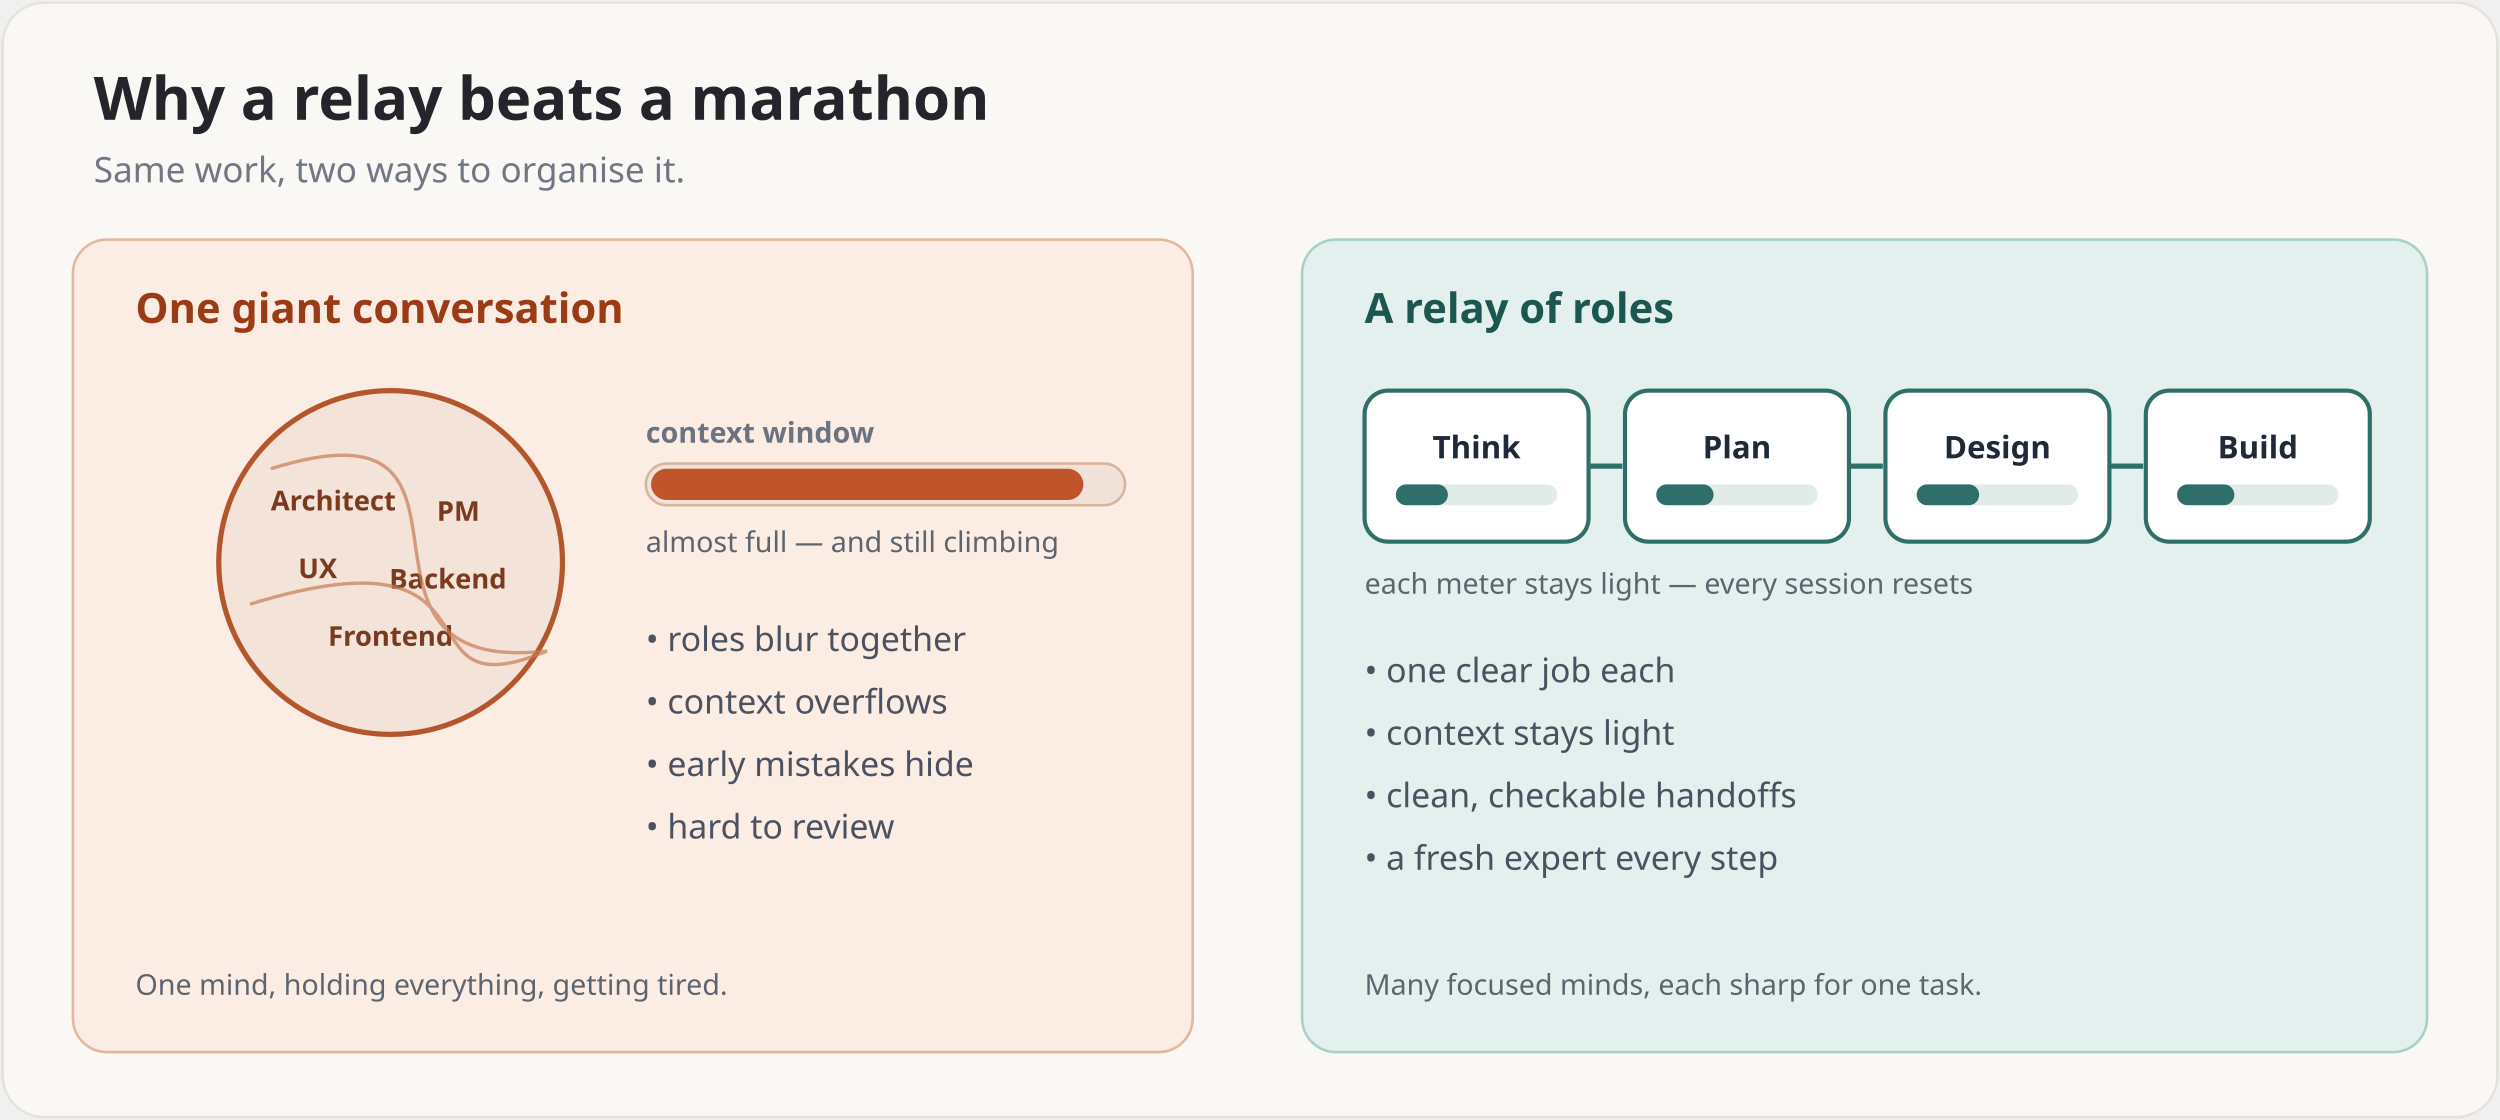
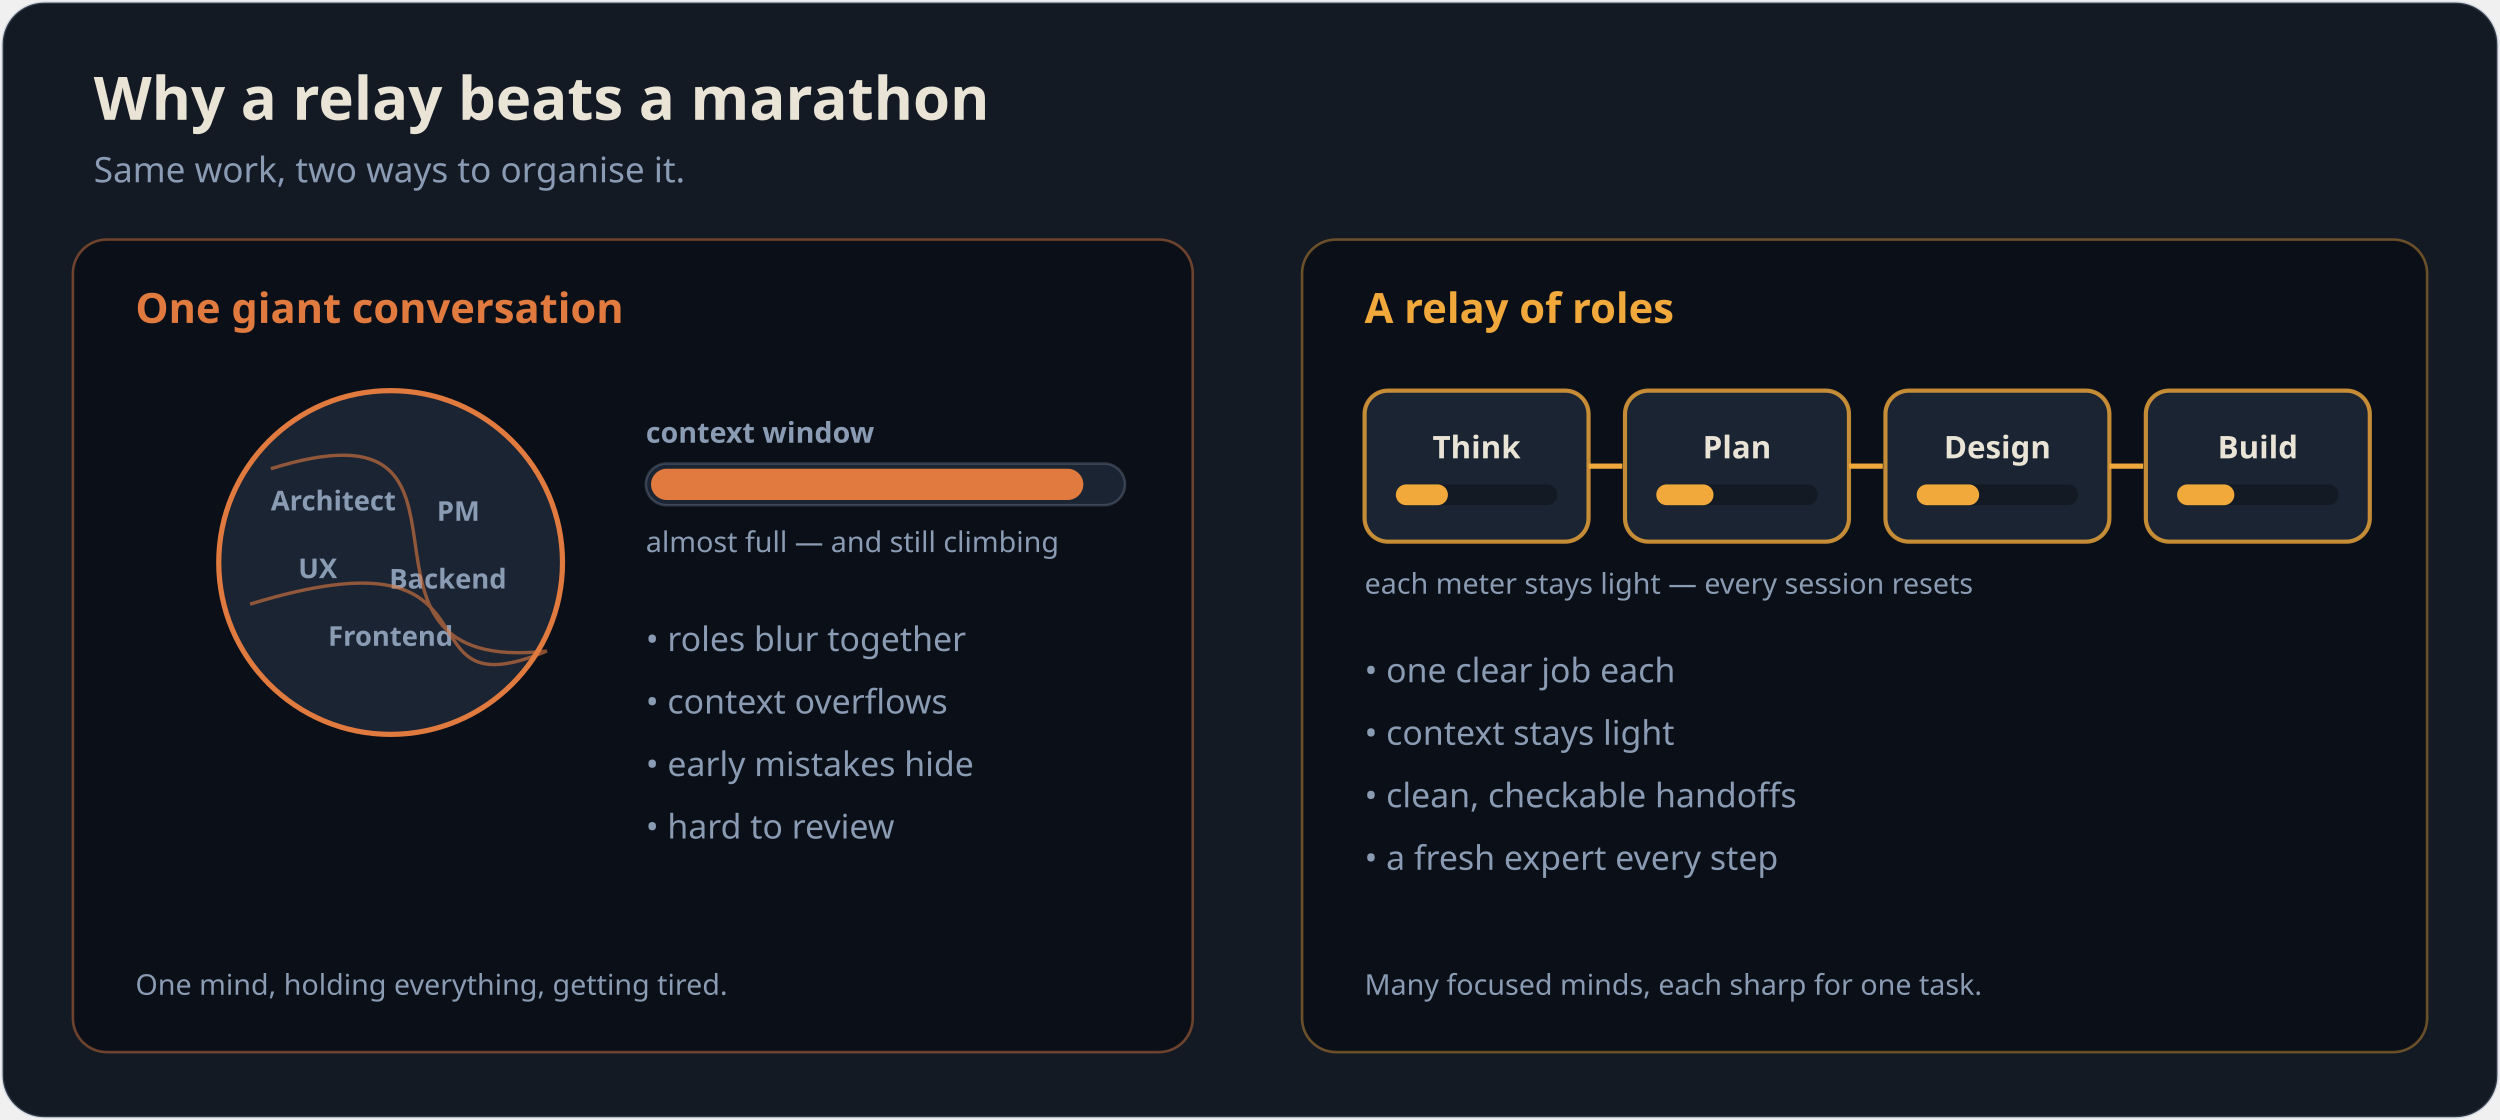
<svg xmlns="http://www.w3.org/2000/svg" viewBox="0 0 960 430" role="img">
  <style>
-     text{font-family:'Segoe UI',system-ui,-apple-system,sans-serif}
-     .h1{fill:#23252B;font-size:23px;font-weight:700}
-     .sub{fill:#707684;font-size:13.5px}
+     text{font-family:'IBM Plex Sans',system-ui,sans-serif}
+     .h1{fill:#E9E4D6;font-size:23px;font-weight:700}
+     .sub{fill:#8A9BB4;font-size:13.5px}
    .pt{font-size:16px;font-weight:700}
-     .bul{fill:#4A5160;font-size:13px}
-     .small{fill:#5C6470;font-size:11px}
-     .meter{fill:#6B7280;font-size:11px;font-weight:600}
-     .chip{fill:#1f2937;font-size:12px;font-weight:600}
+     .bul{fill:#8A9BB4;font-size:13px}
+     .small{fill:#8A9BB4;font-size:11px}
+     .meter{fill:#8A9BB4;font-size:11px;font-weight:600}
+     .chip{fill:#E9E4D6;font-size:12px;font-weight:600}
  </style>
-   <rect x="1" y="1" width="958" height="428" rx="16" fill="#FAF8F4" stroke="#E7E2D8" />
+   <rect x="1" y="1" width="958" height="428" rx="16" fill="#131A24" stroke="#8A9BB4" stroke-opacity="0.25" />
  <text class="h1" x="36" y="46">Why a relay beats a marathon</text>
  <text class="sub" x="36" y="70">Same work, two ways to organise it.</text>
-   <rect x="28" y="92" width="430" height="312" rx="13" fill="#FBEDE4" stroke="#E3B79E" />
-   <text class="pt" x="52" y="124" fill="#9A3B16">One giant conversation</text>
-   <circle cx="150" cy="216" r="66" fill="#F3E3D9" stroke="#B4562B" stroke-width="2" />
-   <g font-size="10.5" font-weight="700" fill="#7A3A1E" text-anchor="middle">
+   <rect x="28" y="92" width="430" height="312" rx="13" fill="#0B0F17" stroke="#E07A3F" stroke-opacity="0.45" />
+   <text class="pt" x="52" y="124" fill="#E07A3F">One giant conversation</text>
+   <circle cx="150" cy="216" r="66" fill="#1B2432" stroke="#E07A3F" stroke-width="2" />
+   <g font-size="10.5" font-weight="700" fill="#8A9BB4" text-anchor="middle">
    <text x="128" y="196">Architect</text>
    <text x="176" y="200">PM</text>
    <text x="122" y="222">UX</text>
    <text x="172" y="226">Backend</text>
    <text x="150" y="248">Frontend</text>
  </g>
-   <path d="M104,180 C200,150 120,260 210,250 C150,275 200,200 96,232" fill="none" stroke="#C77A52" stroke-width="1.3" opacity="0.7" />
+   <path d="M104,180 C200,150 120,260 210,250 C150,275 200,200 96,232" fill="none" stroke="#E07A3F" stroke-width="1.3" opacity="0.6" />
  <text class="meter" x="248" y="170">context window</text>
-   <rect x="248" y="178" width="184" height="16" rx="8" fill="#F0E2D9" stroke="#D8B49E" />
-   <rect x="250" y="180" width="166" height="12" rx="6" fill="#C0552B" />
-   <text class="small" x="248" y="212" fill="#9A3B16">almost full — and still climbing</text>
-   <g class="bul" fill="#7A4634">
+   <rect x="248" y="178" width="184" height="16" rx="8" fill="#1B2432" stroke="#8A9BB4" stroke-opacity="0.3" />
+   <rect x="250" y="180" width="166" height="12" rx="6" fill="#E07A3F" />
+   <text class="small" x="248" y="212" fill="#E07A3F">almost full — and still climbing</text>
+   <g class="bul">
    <text x="248" y="250">• roles blur together</text>
    <text x="248" y="274">• context overflows</text>
    <text x="248" y="298">• early mistakes hide</text>
    <text x="248" y="322">• hard to review</text>
  </g>
-   <text class="small" x="52" y="382" fill="#9A3B16">One mind, holding everything, getting tired.</text>
-   <rect x="500" y="92" width="432" height="312" rx="13" fill="#E4F0EE" stroke="#A9CFC9" />
-   <text class="pt" x="524" y="124" fill="#1c5650">A relay of roles</text>
+   <text class="small" x="52" y="382">One mind, holding everything, getting tired.</text>
+   <rect x="500" y="92" width="432" height="312" rx="13" fill="#0B0F17" stroke="#F2A93B" stroke-opacity="0.4" />
+   <text class="pt" x="524" y="124" fill="#F2A93B">A relay of roles</text>
  <g>
-     <rect x="524" y="150" width="86" height="58" rx="9" fill="#FFFFFF" stroke="#2E6F69" stroke-width="1.6" />
+     <rect x="524" y="150" width="86" height="58" rx="9" fill="#1B2432" stroke="#F2A93B" stroke-width="1.6" stroke-opacity="0.8" />
    <text class="chip" x="567" y="176" text-anchor="middle">Think</text>
-     <rect x="536" y="186" width="62" height="8" rx="4" fill="#E1ECEA" />
-     <rect x="536" y="186" width="20" height="8" rx="4" fill="#2E6F69" />
+     <rect x="536" y="186" width="62" height="8" rx="4" fill="#131A24" />
+     <rect x="536" y="186" width="20" height="8" rx="4" fill="#F2A93B" />
  </g>
  <g>
-     <rect x="624" y="150" width="86" height="58" rx="9" fill="#FFFFFF" stroke="#2E6F69" stroke-width="1.6" />
+     <rect x="624" y="150" width="86" height="58" rx="9" fill="#1B2432" stroke="#F2A93B" stroke-width="1.6" stroke-opacity="0.8" />
    <text class="chip" x="667" y="176" text-anchor="middle">Plan</text>
-     <rect x="636" y="186" width="62" height="8" rx="4" fill="#E1ECEA" />
-     <rect x="636" y="186" width="22" height="8" rx="4" fill="#2E6F69" />
+     <rect x="636" y="186" width="62" height="8" rx="4" fill="#131A24" />
+     <rect x="636" y="186" width="22" height="8" rx="4" fill="#F2A93B" />
  </g>
  <g>
-     <rect x="724" y="150" width="86" height="58" rx="9" fill="#FFFFFF" stroke="#2E6F69" stroke-width="1.6" />
+     <rect x="724" y="150" width="86" height="58" rx="9" fill="#1B2432" stroke="#F2A93B" stroke-width="1.6" stroke-opacity="0.8" />
    <text class="chip" x="767" y="176" text-anchor="middle">Design</text>
-     <rect x="736" y="186" width="62" height="8" rx="4" fill="#E1ECEA" />
-     <rect x="736" y="186" width="24" height="8" rx="4" fill="#2E6F69" />
+     <rect x="736" y="186" width="62" height="8" rx="4" fill="#131A24" />
+     <rect x="736" y="186" width="24" height="8" rx="4" fill="#F2A93B" />
  </g>
  <g>
-     <rect x="824" y="150" width="86" height="58" rx="9" fill="#FFFFFF" stroke="#2E6F69" stroke-width="1.6" />
+     <rect x="824" y="150" width="86" height="58" rx="9" fill="#1B2432" stroke="#F2A93B" stroke-width="1.6" stroke-opacity="0.8" />
    <text class="chip" x="867" y="176" text-anchor="middle">Build</text>
-     <rect x="836" y="186" width="62" height="8" rx="4" fill="#E1ECEA" />
-     <rect x="836" y="186" width="22" height="8" rx="4" fill="#2E6F69" />
+     <rect x="836" y="186" width="62" height="8" rx="4" fill="#131A24" />
+     <rect x="836" y="186" width="22" height="8" rx="4" fill="#F2A93B" />
  </g>
-   <line x1="610" y1="179" x2="623" y2="179" stroke="#2E6F69" stroke-width="2" />
-   <line x1="710" y1="179" x2="723" y2="179" stroke="#2E6F69" stroke-width="2" />
-   <line x1="810" y1="179" x2="823" y2="179" stroke="#2E6F69" stroke-width="2" />
-   <text class="small" x="524" y="228" fill="#1c5650">each meter stays light — every session resets</text>
-   <g class="bul" fill="#2c4f4a">
+   <line x1="610" y1="179" x2="623" y2="179" stroke="#F2A93B" stroke-width="2" />
+   <line x1="710" y1="179" x2="723" y2="179" stroke="#F2A93B" stroke-width="2" />
+   <line x1="810" y1="179" x2="823" y2="179" stroke="#F2A93B" stroke-width="2" />
+   <text class="small" x="524" y="228">each meter stays light — every session resets</text>
+   <g class="bul">
    <text x="524" y="262">• one clear job each</text>
    <text x="524" y="286">• context stays light</text>
    <text x="524" y="310">• clean, checkable handoffs</text>
    <text x="524" y="334">• a fresh expert every step</text>
  </g>
-   <text class="small" x="524" y="382" fill="#1c5650">Many focused minds, each sharp for one task.</text>
+   <text class="small" x="524" y="382">Many focused minds, each sharp for one task.</text>
</svg>
